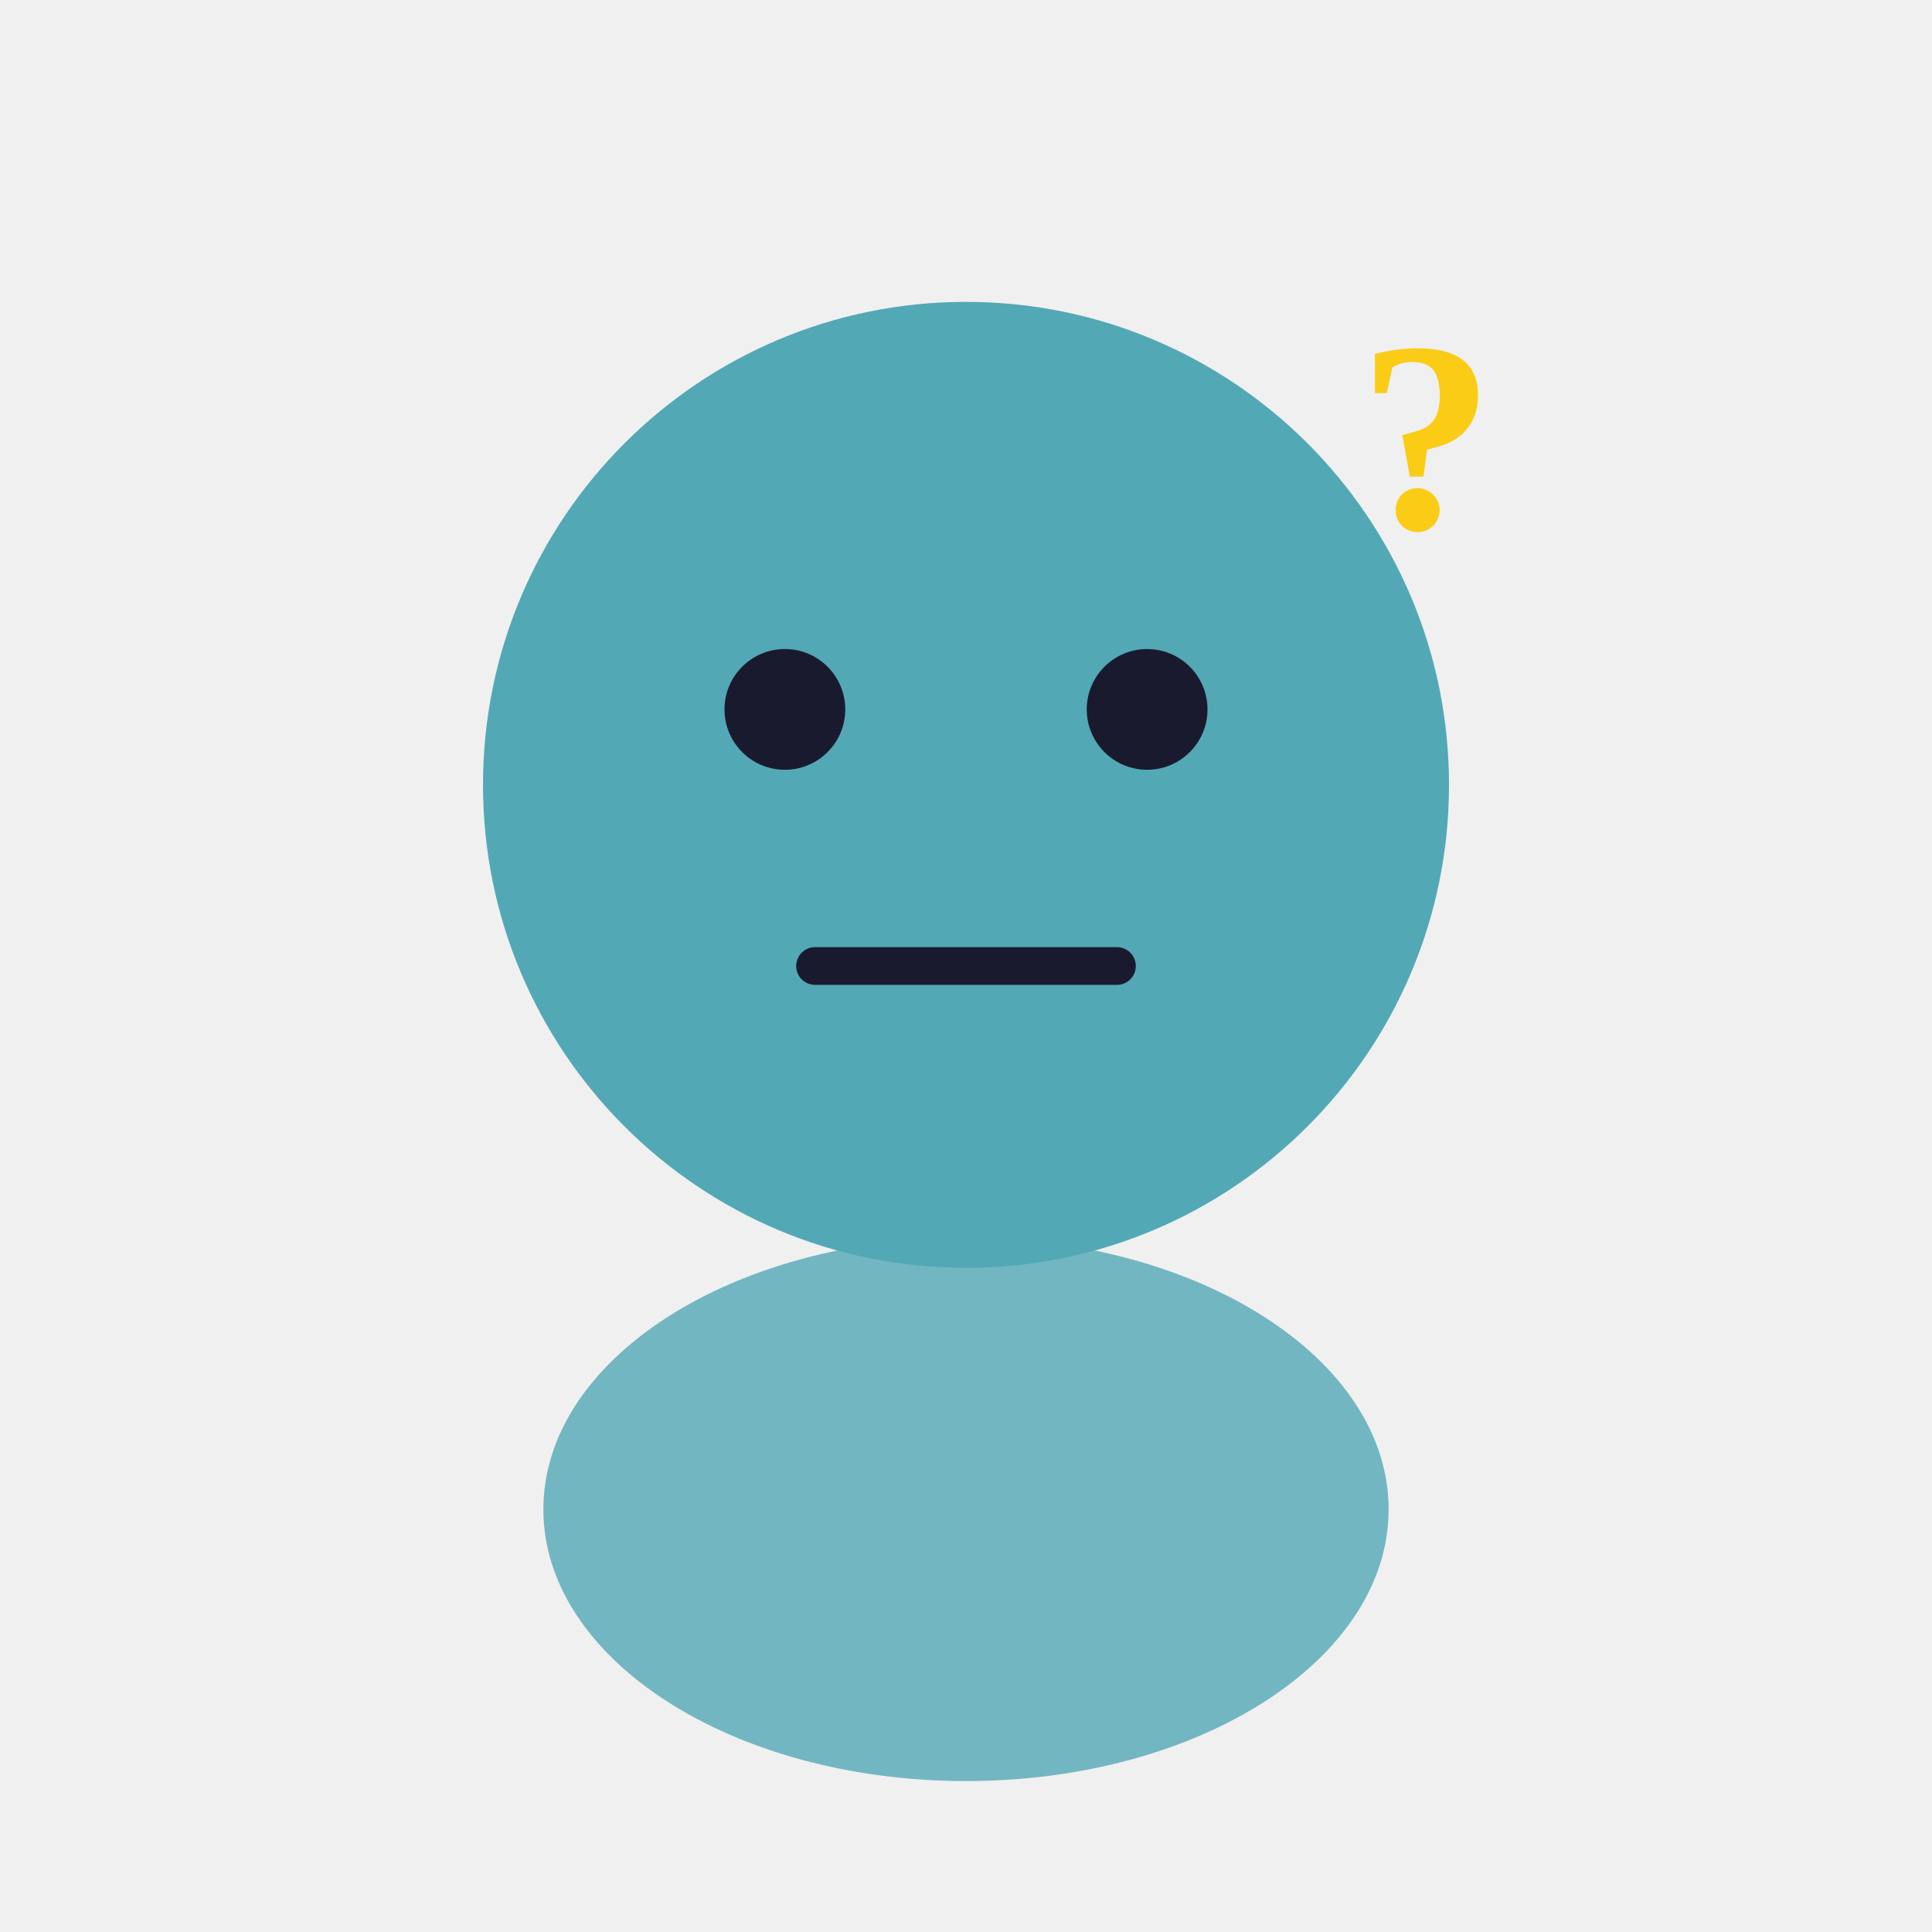
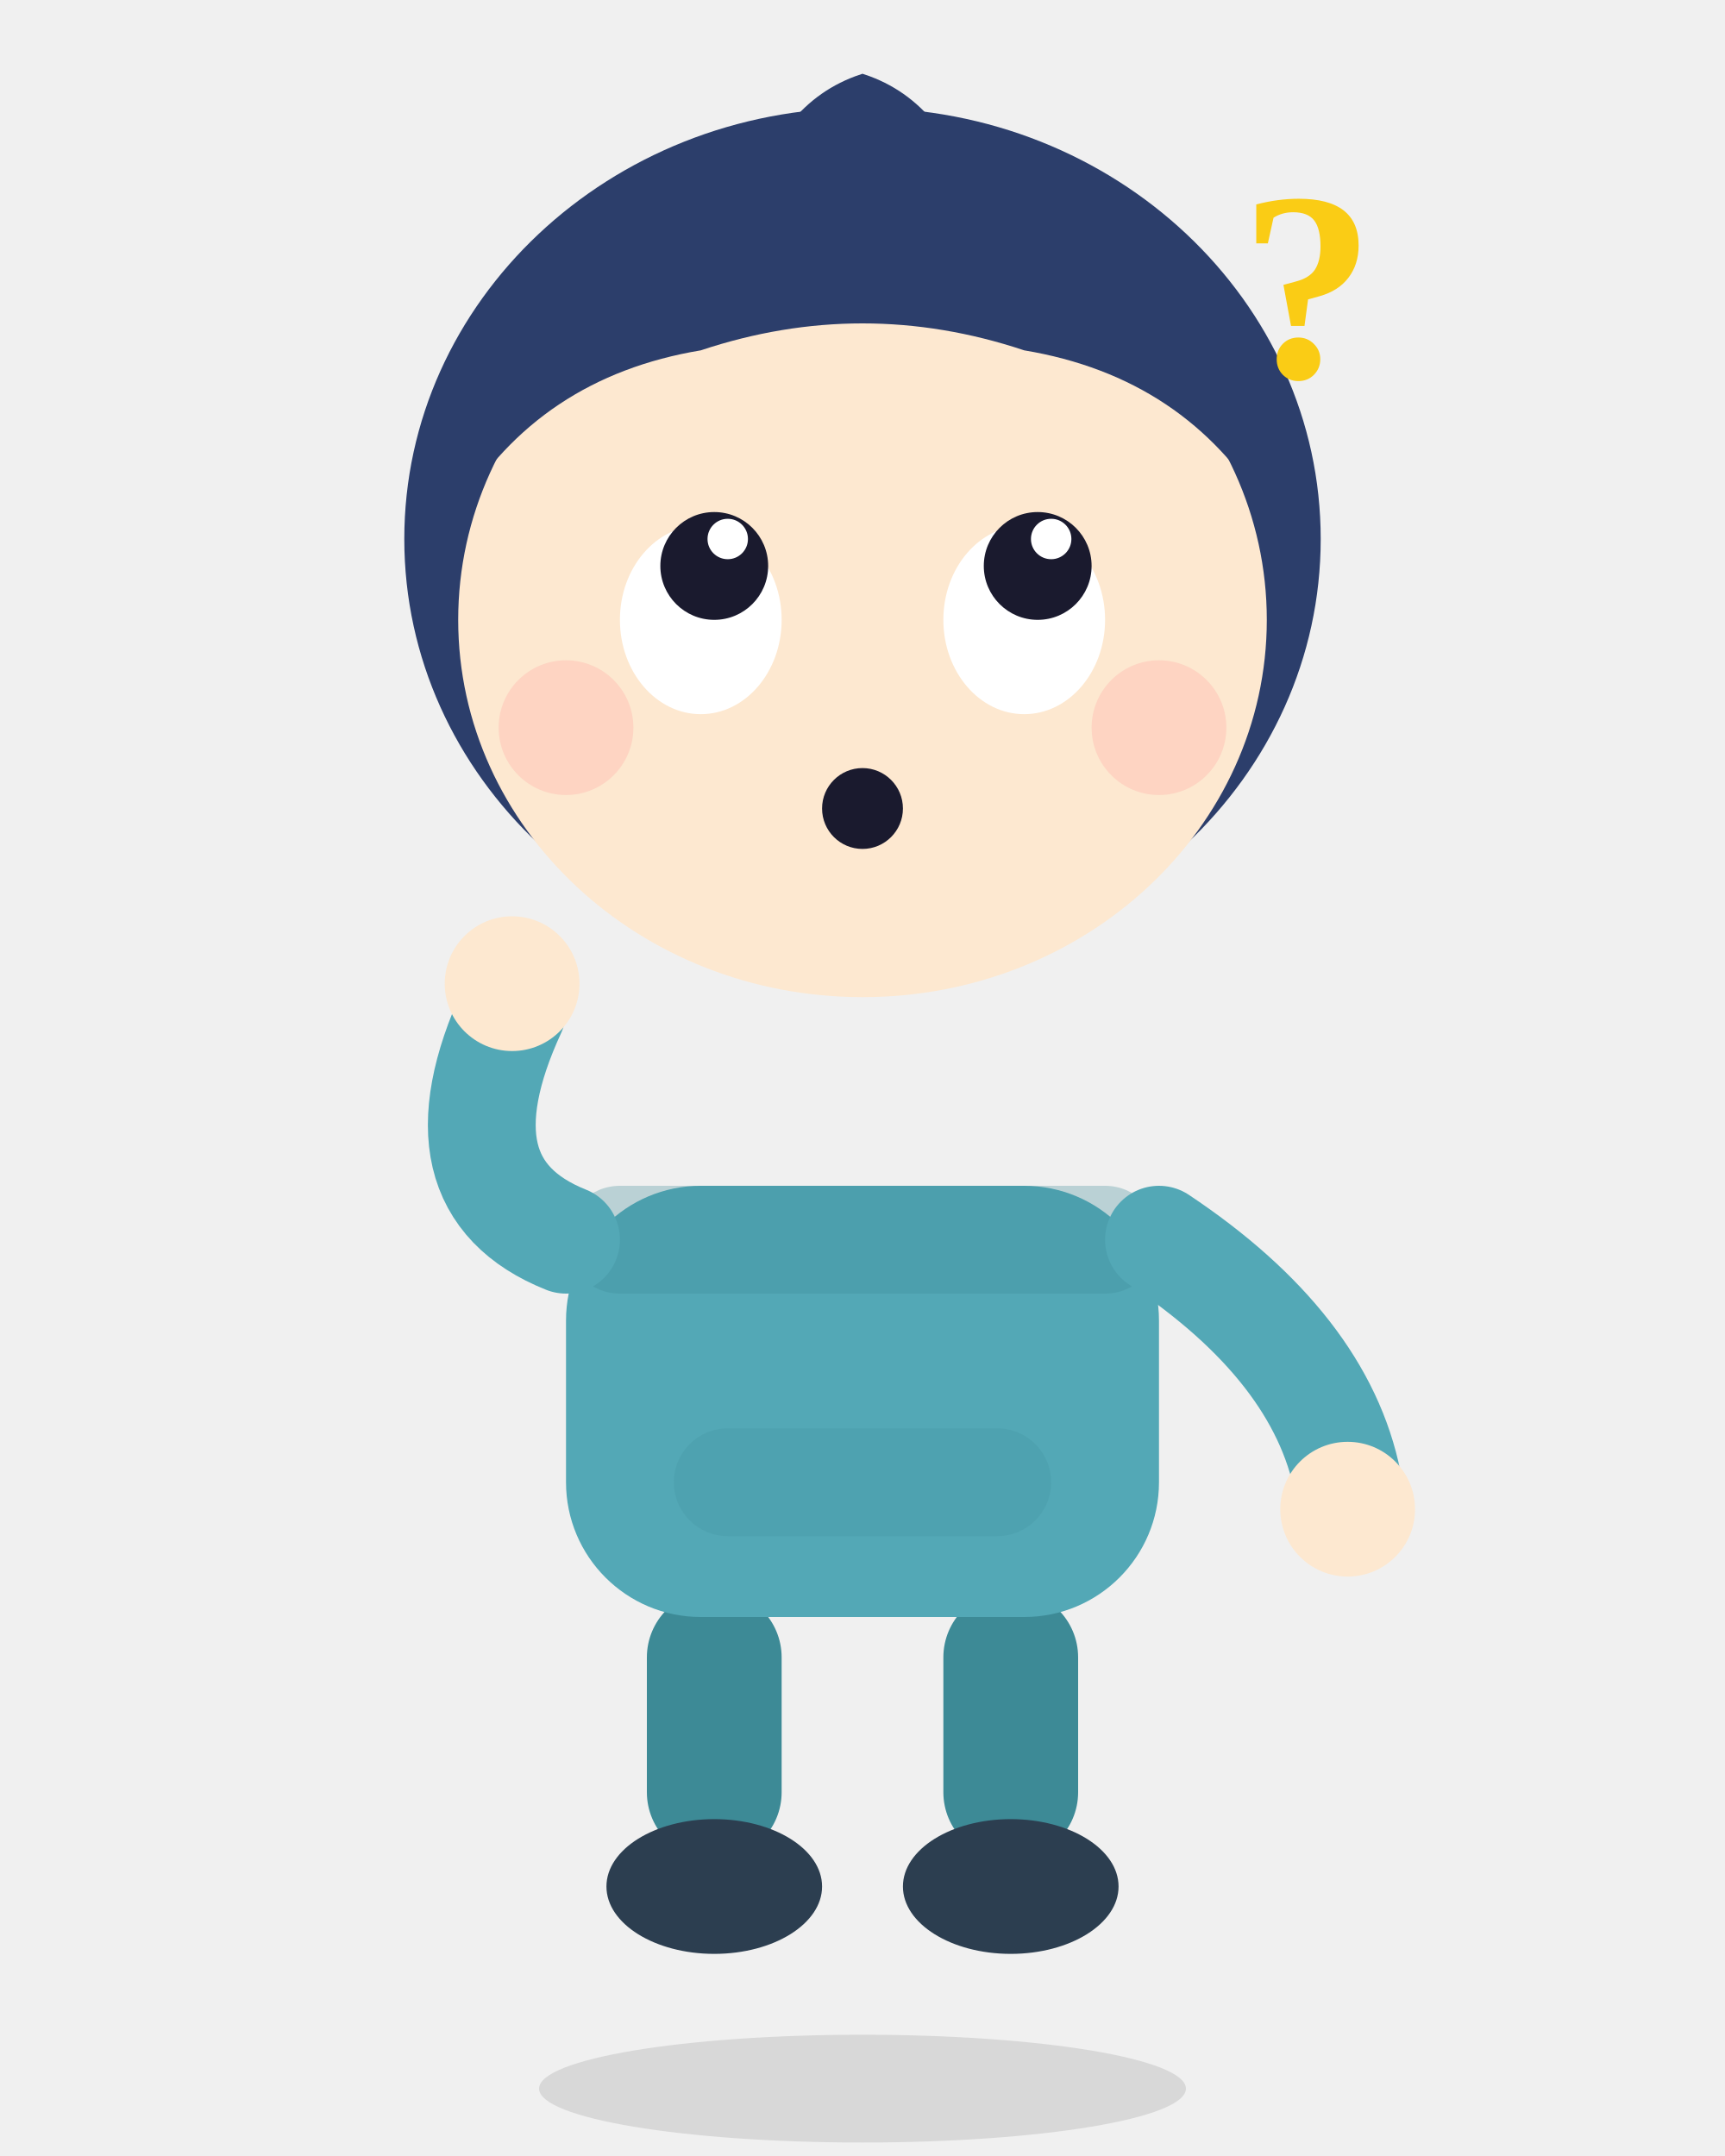
- <svg xmlns="http://www.w3.org/2000/svg" viewBox="0 0 128 128" width="128" height="128">
-   <rect width="128" height="128" fill="none" rx="8" />
-   <ellipse cx="64" cy="100" rx="28" ry="18" fill="#53a8b6" opacity="0.8" />
-   <circle cx="64" cy="52" r="32" fill="#53a8b6" />
-   <circle cx="52" cy="47" r="4" fill="#1a1a2e" />
-   <circle cx="76" cy="47" r="4" fill="#1a1a2e" />
-   <line x1="54" y1="64" x2="74" y2="64" stroke="#1a1a2e" stroke-width="2.5" stroke-linecap="round" />
-   <text x="90" y="35" font-size="18" fill="#facc15" font-weight="bold">?</text>
+ <svg xmlns="http://www.w3.org/2000/svg" viewBox="0 0 128 160" width="128" height="160">
+   <g transform="translate(0,0)">
+     <ellipse cx="64" cy="155" rx="24" ry="4" fill="#000" opacity="0.1" />
+     <g>
+       <rect x="48" y="118" width="10" height="20" rx="5" fill="#3d8a96" />
+       <ellipse cx="53" cy="140" rx="8" ry="5" fill="#2c3e50" />
+       <rect x="70" y="118" width="10" height="20" rx="5" fill="#3d8a96" />
+       <ellipse cx="75" cy="140" rx="8" ry="5" fill="#2c3e50" />
+     </g>
+     <g transform="rotate(0, 64, 100)">
+       <rect x="42" y="88" width="44" height="32" rx="10" fill="#53a8b6" />
+       <rect x="42" y="88" width="44" height="8" rx="4" fill="#3d8a96" opacity="0.3" />
+       <rect x="50" y="106" width="28" height="8" rx="4" fill="#3d8a96" opacity="0.2" />
+     </g>
+     <g>
+       <path d="M42 92 Q32 88 38 75" stroke="#53a8b6" stroke-width="8" fill="none" stroke-linecap="round" />
+       <circle cx="38" cy="73" r="5" fill="#fde8d0" />
+       <path d="M86 92 Q98 100 100 110" stroke="#53a8b6" stroke-width="8" fill="none" stroke-linecap="round" />
+       <circle cx="100" cy="112" r="5" fill="#fde8d0" />
+     </g>
+     <g transform="translate(0, -2)">
+       <ellipse cx="64" cy="42" rx="34" ry="32" fill="#2c3e6b" />
+       <ellipse cx="64" cy="48" rx="30" ry="28" fill="#fde8d0" />
+       <path d="M34 40 Q44 20 64 18 Q84 20 94 40 Q88 30 76 28 Q64 24 52 28 Q40 30 34 40Z" fill="#2c3e6b" />
+       <path d="M56 18 Q58 10 64 8 Q70 10 72 18" fill="#2c3e6b" stroke="#2c3e6b" stroke-width="1" />
+       <ellipse cx="52" cy="48" rx="6" ry="7" fill="#ffffff" />
+       <ellipse cx="76" cy="48" rx="6" ry="7" fill="#ffffff" />
+       <circle cx="53" cy="44" r="4" fill="#1a1a2e" />
+       <circle cx="77" cy="44" r="4" fill="#1a1a2e" />
+       <circle cx="54" cy="42" r="1.5" fill="#ffffff" />
+       <circle cx="78" cy="42" r="1.5" fill="#ffffff" />
+       <circle cx="64" cy="62" r="3" fill="#1a1a2e" />
+       <circle cx="42" cy="56" r="5" fill="#ff9999" opacity="0.25" />
+       <circle cx="86" cy="56" r="5" fill="#ff9999" opacity="0.25" />
+     </g>
+     <text x="92" y="28" font-size="20" fill="#facc15" font-weight="bold">?</text>
+   </g>
</svg>
